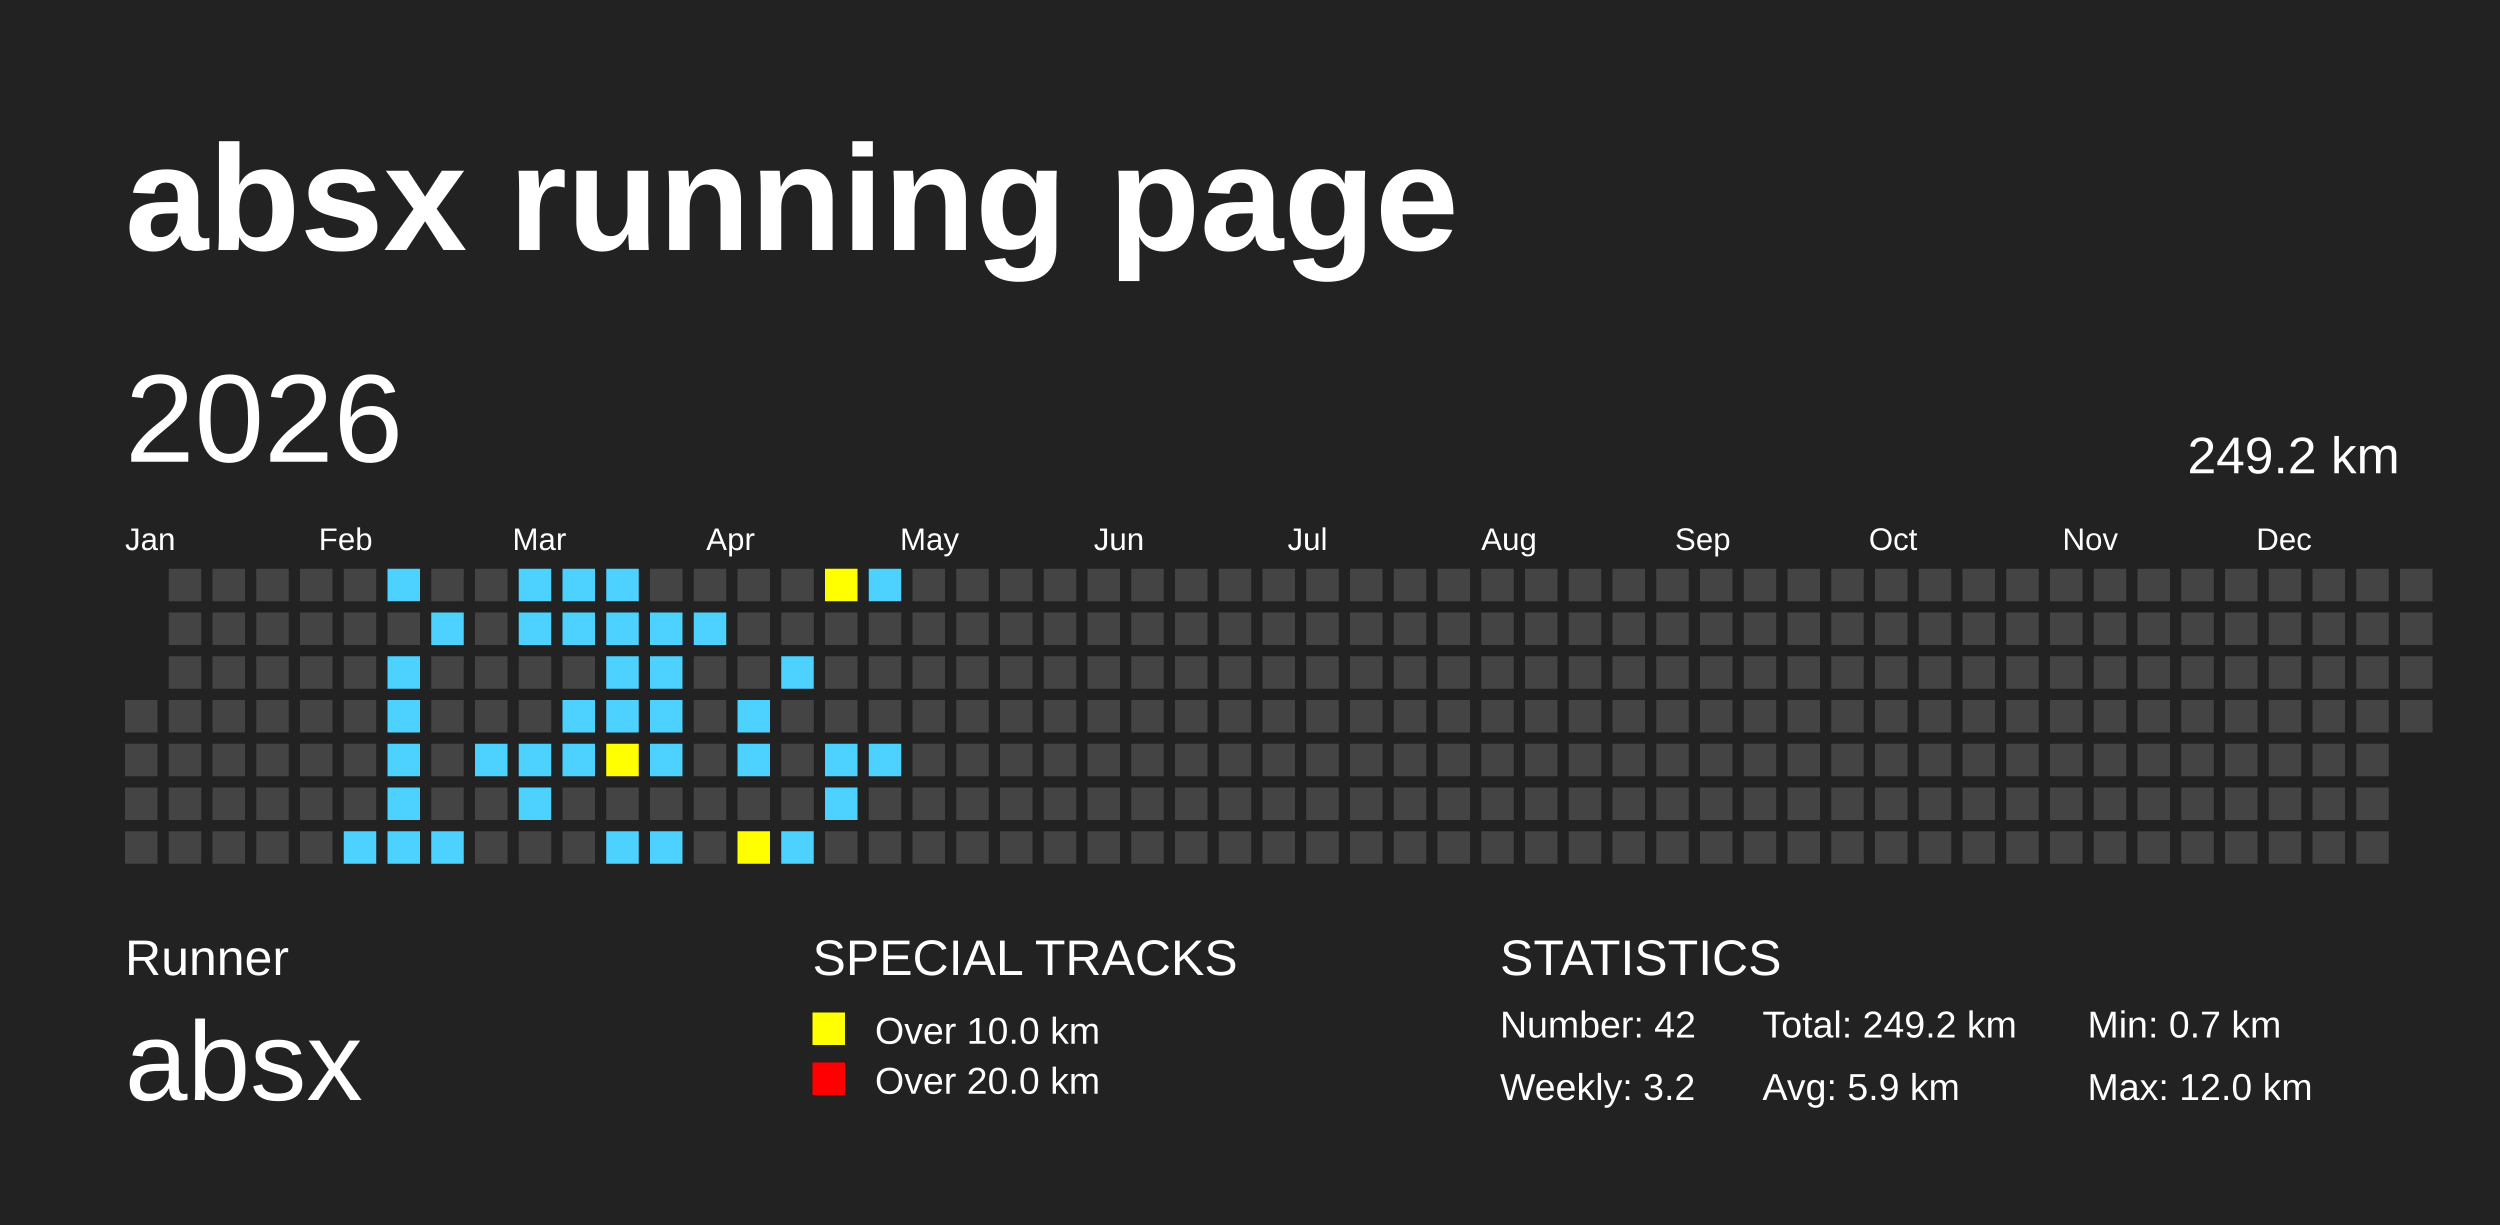
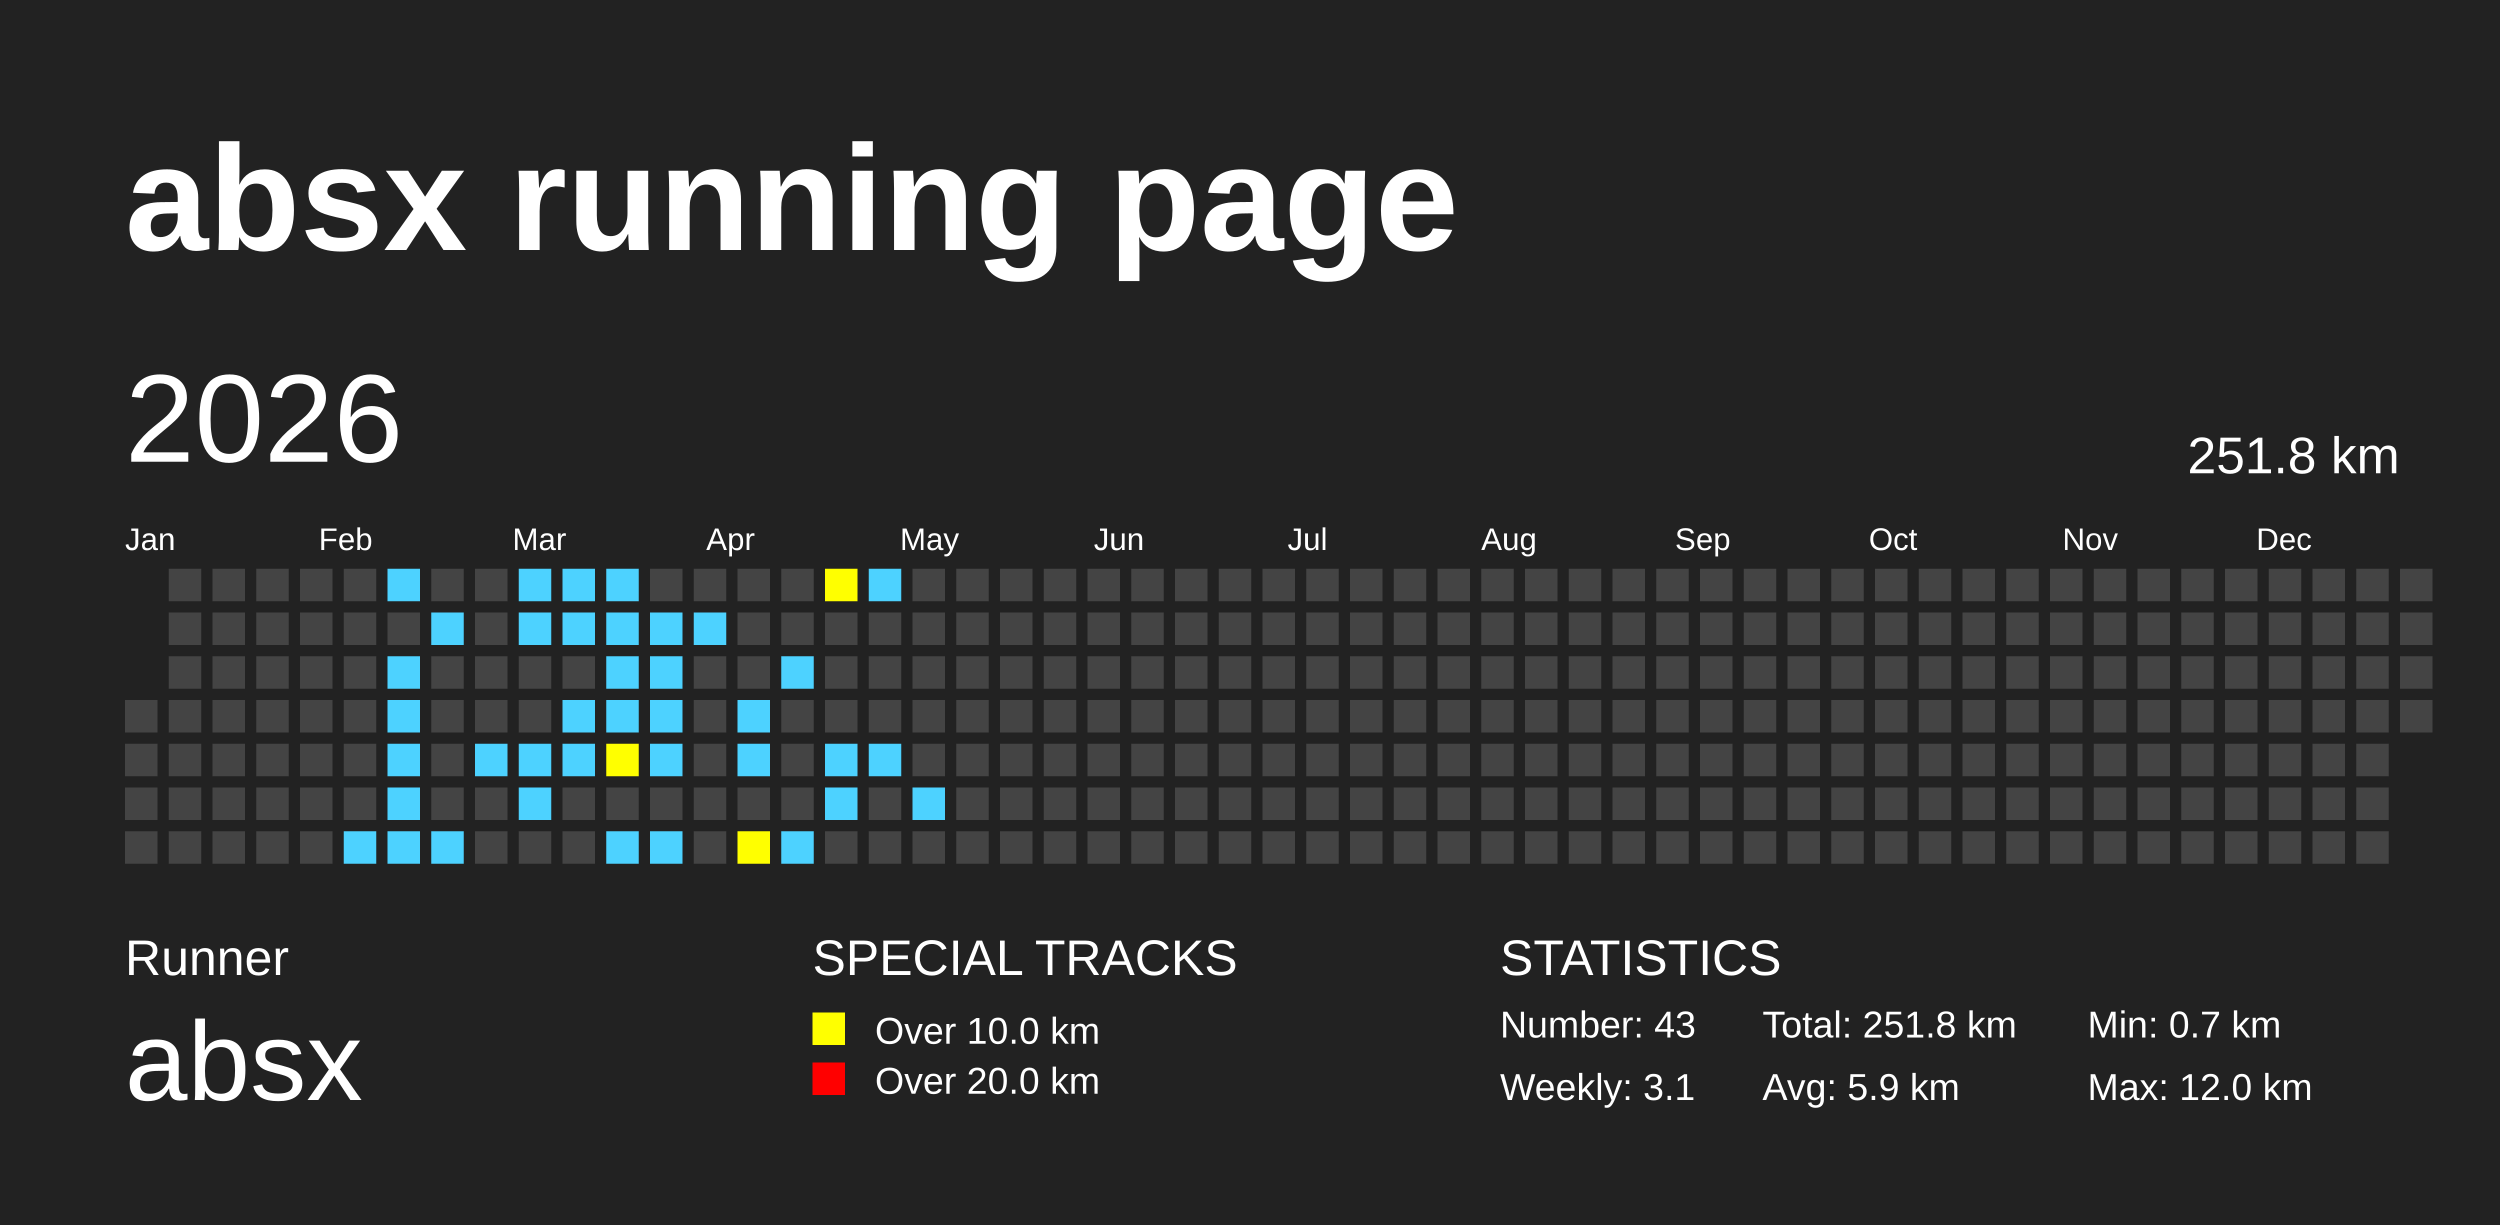
<svg xmlns="http://www.w3.org/2000/svg" baseProfile="full" height="98mm" version="1.1" viewBox="0,0,200,98" width="200mm">
  <defs />
  <rect fill="#222222" height="98" width="200" x="0" y="0" />
  <text fill="#FFFFFF" style="font-size:12px; font-family:Arial; font-weight:bold;" x="10" y="20">absx running page</text>
  <text fill="#FFFFFF" style="font-size:4px; font-family:Arial" x="10" y="78">Runner</text>
  <text fill="#FFFFFF" style="font-size:9px; font-family:Arial" x="10" y="88">absx</text>
  <text fill="#FFFFFF" style="font-size:4px; font-family:Arial" x="65" y="78">SPECIAL TRACKS</text>
  <rect fill="yellow" height="2.6" width="2.6" x="65" y="81" />
  <text fill="#FFFFFF" style="font-size:3px; font-family:Arial" x="70" y="83.5">Over 10.0 km</text>
  <rect fill="red" height="2.6" width="2.6" x="65" y="85" />
  <text fill="#FFFFFF" style="font-size:3px; font-family:Arial" x="70" y="87.5">Over 20.0 km</text>
  <text fill="#FFFFFF" style="font-size:4px; font-family:Arial" x="120" y="78">STATISTICS</text>
-   <text fill="#FFFFFF" style="font-size:3px; font-family:Arial" x="120" y="83">Number: 42</text>
-   <text fill="#FFFFFF" style="font-size:3px; font-family:Arial" x="120" y="88">Weekly: 3.2</text>
-   <text fill="#FFFFFF" style="font-size:3px; font-family:Arial" x="141" y="83">Total: 249.2 km</text>
+   <text fill="#FFFFFF" style="font-size:3px; font-family:Arial" x="120" y="83">Number: 43</text>
+   <text fill="#FFFFFF" style="font-size:3px; font-family:Arial" x="120" y="88">Weekly: 3.1</text>
+   <text fill="#FFFFFF" style="font-size:3px; font-family:Arial" x="141" y="83">Total: 251.8 km</text>
  <text fill="#FFFFFF" style="font-size:3px; font-family:Arial" x="141" y="88">Avg: 5.9 km</text>
  <text fill="#FFFFFF" style="font-size:3px; font-family:Arial" x="167" y="83">Min: 0.7 km</text>
  <text fill="#FFFFFF" style="font-size:3px; font-family:Arial" x="167" y="88">Max: 12.0 km</text>
  <text dominant-baseline="hanging" fill="#FFFFFF" style="font-size:10.0px; font-family:Arial;" x="10" y="30">2026</text>
-   <text dominant-baseline="hanging" fill="#FFFFFF" style="font-size:4.125px; font-family:Arial;" x="175" y="35">249.2 km</text>
+   <text dominant-baseline="hanging" fill="#FFFFFF" style="font-size:4.125px; font-family:Arial;" x="175" y="35">251.8 km</text>
  <text fill="#FFFFFF" style="font-size:2.5px; font-family:Arial" x="10.0" y="44">Jan</text>
  <text fill="#FFFFFF" style="font-size:2.5px; font-family:Arial" x="25.5" y="44">Feb</text>
  <text fill="#FFFFFF" style="font-size:2.5px; font-family:Arial" x="41.0" y="44">Mar</text>
  <text fill="#FFFFFF" style="font-size:2.5px; font-family:Arial" x="56.5" y="44">Apr</text>
  <text fill="#FFFFFF" style="font-size:2.5px; font-family:Arial" x="72.0" y="44">May</text>
  <text fill="#FFFFFF" style="font-size:2.5px; font-family:Arial" x="87.5" y="44">Jun</text>
  <text fill="#FFFFFF" style="font-size:2.5px; font-family:Arial" x="103.0" y="44">Jul</text>
  <text fill="#FFFFFF" style="font-size:2.5px; font-family:Arial" x="118.5" y="44">Aug</text>
  <text fill="#FFFFFF" style="font-size:2.5px; font-family:Arial" x="134.0" y="44">Sep</text>
  <text fill="#FFFFFF" style="font-size:2.5px; font-family:Arial" x="149.5" y="44">Oct</text>
  <text fill="#FFFFFF" style="font-size:2.5px; font-family:Arial" x="165.0" y="44">Nov</text>
  <text fill="#FFFFFF" style="font-size:2.5px; font-family:Arial" x="180.5" y="44">Dec</text>
  <rect fill="#444444" height="2.6" width="2.6" x="10.0" y="56.0" />
  <rect fill="#444444" height="2.6" width="2.6" x="10.0" y="59.5" />
  <rect fill="#444444" height="2.6" width="2.6" x="10.0" y="63.0" />
  <rect fill="#444444" height="2.6" width="2.6" x="10.0" y="66.5" />
  <rect fill="#444444" height="2.6" width="2.6" x="13.5" y="45.5" />
  <rect fill="#444444" height="2.6" width="2.6" x="13.5" y="49.0" />
  <rect fill="#444444" height="2.6" width="2.6" x="13.5" y="52.5" />
  <rect fill="#444444" height="2.6" width="2.6" x="13.5" y="56.0" />
  <rect fill="#444444" height="2.6" width="2.6" x="13.5" y="59.5" />
  <rect fill="#444444" height="2.6" width="2.6" x="13.5" y="63.0" />
  <rect fill="#444444" height="2.6" width="2.6" x="13.5" y="66.5" />
  <rect fill="#444444" height="2.6" width="2.6" x="17.0" y="45.5" />
  <rect fill="#444444" height="2.6" width="2.6" x="17.0" y="49.0" />
  <rect fill="#444444" height="2.6" width="2.6" x="17.0" y="52.5" />
  <rect fill="#444444" height="2.6" width="2.6" x="17.0" y="56.0" />
  <rect fill="#444444" height="2.6" width="2.6" x="17.0" y="59.5" />
  <rect fill="#444444" height="2.6" width="2.6" x="17.0" y="63.0" />
  <rect fill="#444444" height="2.6" width="2.6" x="17.0" y="66.5" />
  <rect fill="#444444" height="2.6" width="2.6" x="20.5" y="45.5" />
  <rect fill="#444444" height="2.6" width="2.6" x="20.5" y="49.0" />
  <rect fill="#444444" height="2.6" width="2.6" x="20.5" y="52.5" />
  <rect fill="#444444" height="2.6" width="2.6" x="20.5" y="56.0" />
  <rect fill="#444444" height="2.6" width="2.6" x="20.5" y="59.5" />
  <rect fill="#444444" height="2.6" width="2.6" x="20.5" y="63.0" />
  <rect fill="#444444" height="2.6" width="2.6" x="20.5" y="66.5" />
  <rect fill="#444444" height="2.6" width="2.6" x="24.0" y="45.5" />
  <rect fill="#444444" height="2.6" width="2.6" x="24.0" y="49.0" />
  <rect fill="#444444" height="2.6" width="2.6" x="24.0" y="52.5" />
  <rect fill="#444444" height="2.6" width="2.6" x="24.0" y="56.0" />
  <rect fill="#444444" height="2.6" width="2.6" x="24.0" y="59.5" />
  <rect fill="#444444" height="2.6" width="2.6" x="24.0" y="63.0" />
  <rect fill="#444444" height="2.6" width="2.6" x="24.0" y="66.5" />
  <rect fill="#444444" height="2.6" width="2.6" x="27.5" y="45.5" />
  <rect fill="#444444" height="2.6" width="2.6" x="27.5" y="49.0" />
  <rect fill="#444444" height="2.6" width="2.6" x="27.5" y="52.5" />
  <rect fill="#444444" height="2.6" width="2.6" x="27.5" y="56.0" />
  <rect fill="#444444" height="2.6" width="2.6" x="27.5" y="59.5" />
  <rect fill="#444444" height="2.6" width="2.6" x="27.5" y="63.0" />
  <rect fill="#4DD2FF" height="2.6" width="2.6" x="27.5" y="66.5" />
  <rect fill="#4DD2FF" height="2.6" width="2.6" x="31.0" y="45.5" />
  <rect fill="#444444" height="2.6" width="2.6" x="31.0" y="49.0" />
  <rect fill="#4DD2FF" height="2.6" width="2.6" x="31.0" y="52.5" />
  <rect fill="#4DD2FF" height="2.6" width="2.6" x="31.0" y="56.0" />
  <rect fill="#4DD2FF" height="2.6" width="2.6" x="31.0" y="59.5" />
  <rect fill="#4DD2FF" height="2.6" width="2.6" x="31.0" y="63.0" />
  <rect fill="#4DD2FF" height="2.6" width="2.6" x="31.0" y="66.5" />
  <rect fill="#444444" height="2.6" width="2.6" x="34.5" y="45.5" />
  <rect fill="#4DD2FF" height="2.6" width="2.6" x="34.5" y="49.0" />
  <rect fill="#444444" height="2.6" width="2.6" x="34.5" y="52.5" />
  <rect fill="#444444" height="2.6" width="2.6" x="34.5" y="56.0" />
  <rect fill="#444444" height="2.6" width="2.6" x="34.5" y="59.5" />
  <rect fill="#444444" height="2.6" width="2.6" x="34.5" y="63.0" />
  <rect fill="#4DD2FF" height="2.6" width="2.6" x="34.5" y="66.5" />
  <rect fill="#444444" height="2.6" width="2.6" x="38.0" y="45.5" />
  <rect fill="#444444" height="2.6" width="2.6" x="38.0" y="49.0" />
  <rect fill="#444444" height="2.6" width="2.6" x="38.0" y="52.5" />
  <rect fill="#444444" height="2.6" width="2.6" x="38.0" y="56.0" />
  <rect fill="#4DD2FF" height="2.6" width="2.6" x="38.0" y="59.5" />
  <rect fill="#444444" height="2.6" width="2.6" x="38.0" y="63.0" />
  <rect fill="#444444" height="2.6" width="2.6" x="38.0" y="66.5" />
  <rect fill="#4DD2FF" height="2.6" width="2.6" x="41.5" y="45.5" />
  <rect fill="#4DD2FF" height="2.6" width="2.6" x="41.5" y="49.0" />
  <rect fill="#444444" height="2.6" width="2.6" x="41.5" y="52.5" />
  <rect fill="#444444" height="2.6" width="2.6" x="41.5" y="56.0" />
  <rect fill="#4DD2FF" height="2.6" width="2.6" x="41.5" y="59.5" />
  <rect fill="#4DD2FF" height="2.6" width="2.6" x="41.5" y="63.0" />
  <rect fill="#444444" height="2.6" width="2.6" x="41.5" y="66.5" />
  <rect fill="#4DD2FF" height="2.6" width="2.6" x="45.0" y="45.5" />
  <rect fill="#4DD2FF" height="2.6" width="2.6" x="45.0" y="49.0" />
  <rect fill="#444444" height="2.6" width="2.6" x="45.0" y="52.5" />
  <rect fill="#4DD2FF" height="2.6" width="2.6" x="45.0" y="56.0" />
  <rect fill="#4DD2FF" height="2.6" width="2.6" x="45.0" y="59.5" />
  <rect fill="#444444" height="2.6" width="2.6" x="45.0" y="63.0" />
  <rect fill="#444444" height="2.6" width="2.6" x="45.0" y="66.5" />
  <rect fill="#4DD2FF" height="2.6" width="2.6" x="48.5" y="45.5" />
  <rect fill="#4DD2FF" height="2.6" width="2.6" x="48.5" y="49.0" />
  <rect fill="#4DD2FF" height="2.6" width="2.6" x="48.5" y="52.5" />
  <rect fill="#4DD2FF" height="2.6" width="2.6" x="48.5" y="56.0" />
  <rect fill="yellow" height="2.6" width="2.6" x="48.5" y="59.5" />
  <rect fill="#444444" height="2.6" width="2.6" x="48.5" y="63.0" />
  <rect fill="#4DD2FF" height="2.6" width="2.6" x="48.5" y="66.5" />
  <rect fill="#444444" height="2.6" width="2.6" x="52.0" y="45.5" />
  <rect fill="#4DD2FF" height="2.6" width="2.6" x="52.0" y="49.0" />
  <rect fill="#4DD2FF" height="2.6" width="2.6" x="52.0" y="52.5" />
  <rect fill="#4DD2FF" height="2.6" width="2.6" x="52.0" y="56.0" />
  <rect fill="#4DD2FF" height="2.6" width="2.6" x="52.0" y="59.5" />
  <rect fill="#444444" height="2.6" width="2.6" x="52.0" y="63.0" />
  <rect fill="#4DD2FF" height="2.6" width="2.6" x="52.0" y="66.5" />
  <rect fill="#444444" height="2.6" width="2.6" x="55.5" y="45.5" />
  <rect fill="#4DD2FF" height="2.6" width="2.6" x="55.5" y="49.0" />
  <rect fill="#444444" height="2.6" width="2.6" x="55.5" y="52.5" />
  <rect fill="#444444" height="2.6" width="2.6" x="55.5" y="56.0" />
  <rect fill="#444444" height="2.6" width="2.6" x="55.5" y="59.5" />
  <rect fill="#444444" height="2.6" width="2.6" x="55.5" y="63.0" />
  <rect fill="#444444" height="2.6" width="2.6" x="55.5" y="66.5" />
  <rect fill="#444444" height="2.6" width="2.6" x="59.0" y="45.5" />
  <rect fill="#444444" height="2.6" width="2.6" x="59.0" y="49.0" />
  <rect fill="#444444" height="2.6" width="2.6" x="59.0" y="52.5" />
  <rect fill="#4DD2FF" height="2.6" width="2.6" x="59.0" y="56.0" />
  <rect fill="#4DD2FF" height="2.6" width="2.6" x="59.0" y="59.5" />
  <rect fill="#444444" height="2.6" width="2.6" x="59.0" y="63.0" />
  <rect fill="yellow" height="2.6" width="2.6" x="59.0" y="66.5" />
  <rect fill="#444444" height="2.6" width="2.6" x="62.5" y="45.5" />
  <rect fill="#444444" height="2.6" width="2.6" x="62.5" y="49.0" />
  <rect fill="#4DD2FF" height="2.6" width="2.6" x="62.5" y="52.5" />
  <rect fill="#444444" height="2.6" width="2.6" x="62.5" y="56.0" />
  <rect fill="#444444" height="2.6" width="2.6" x="62.5" y="59.5" />
  <rect fill="#444444" height="2.6" width="2.6" x="62.5" y="63.0" />
  <rect fill="#4DD2FF" height="2.6" width="2.6" x="62.5" y="66.5" />
  <rect fill="yellow" height="2.6" width="2.6" x="66.0" y="45.5" />
  <rect fill="#444444" height="2.6" width="2.6" x="66.0" y="49.0" />
  <rect fill="#444444" height="2.6" width="2.6" x="66.0" y="52.5" />
  <rect fill="#444444" height="2.6" width="2.6" x="66.0" y="56.0" />
  <rect fill="#4DD2FF" height="2.6" width="2.6" x="66.0" y="59.5" />
  <rect fill="#4DD2FF" height="2.6" width="2.6" x="66.0" y="63.0" />
  <rect fill="#444444" height="2.6" width="2.6" x="66.0" y="66.5" />
  <rect fill="#4DD2FF" height="2.6" width="2.6" x="69.5" y="45.5" />
  <rect fill="#444444" height="2.6" width="2.6" x="69.5" y="49.0" />
  <rect fill="#444444" height="2.6" width="2.6" x="69.5" y="52.5" />
  <rect fill="#444444" height="2.6" width="2.6" x="69.5" y="56.0" />
  <rect fill="#4DD2FF" height="2.6" width="2.6" x="69.5" y="59.5" />
  <rect fill="#444444" height="2.6" width="2.6" x="69.5" y="63.0" />
  <rect fill="#444444" height="2.6" width="2.6" x="69.5" y="66.5" />
  <rect fill="#444444" height="2.6" width="2.6" x="73.0" y="45.5" />
  <rect fill="#444444" height="2.6" width="2.6" x="73.0" y="49.0" />
  <rect fill="#444444" height="2.6" width="2.6" x="73.0" y="52.5" />
  <rect fill="#444444" height="2.6" width="2.6" x="73.0" y="56.0" />
  <rect fill="#444444" height="2.6" width="2.6" x="73.0" y="59.5" />
-   <rect fill="#444444" height="2.6" width="2.6" x="73.0" y="63.0" />
+   <rect fill="#4DD2FF" height="2.6" width="2.6" x="73.0" y="63.0" />
  <rect fill="#444444" height="2.6" width="2.6" x="73.0" y="66.5" />
  <rect fill="#444444" height="2.6" width="2.6" x="76.5" y="45.5" />
  <rect fill="#444444" height="2.6" width="2.6" x="76.5" y="49.0" />
  <rect fill="#444444" height="2.6" width="2.6" x="76.5" y="52.5" />
  <rect fill="#444444" height="2.6" width="2.6" x="76.5" y="56.0" />
  <rect fill="#444444" height="2.6" width="2.6" x="76.5" y="59.5" />
  <rect fill="#444444" height="2.6" width="2.6" x="76.5" y="63.0" />
  <rect fill="#444444" height="2.6" width="2.6" x="76.5" y="66.5" />
  <rect fill="#444444" height="2.6" width="2.6" x="80.0" y="45.5" />
  <rect fill="#444444" height="2.6" width="2.6" x="80.0" y="49.0" />
  <rect fill="#444444" height="2.6" width="2.6" x="80.0" y="52.5" />
  <rect fill="#444444" height="2.6" width="2.6" x="80.0" y="56.0" />
  <rect fill="#444444" height="2.6" width="2.6" x="80.0" y="59.5" />
  <rect fill="#444444" height="2.6" width="2.6" x="80.0" y="63.0" />
  <rect fill="#444444" height="2.6" width="2.6" x="80.0" y="66.5" />
  <rect fill="#444444" height="2.6" width="2.6" x="83.5" y="45.5" />
  <rect fill="#444444" height="2.6" width="2.6" x="83.5" y="49.0" />
  <rect fill="#444444" height="2.6" width="2.6" x="83.5" y="52.5" />
  <rect fill="#444444" height="2.6" width="2.6" x="83.5" y="56.0" />
  <rect fill="#444444" height="2.6" width="2.6" x="83.5" y="59.5" />
  <rect fill="#444444" height="2.6" width="2.6" x="83.5" y="63.0" />
  <rect fill="#444444" height="2.6" width="2.6" x="83.5" y="66.5" />
  <rect fill="#444444" height="2.6" width="2.6" x="87.0" y="45.5" />
  <rect fill="#444444" height="2.6" width="2.6" x="87.0" y="49.0" />
  <rect fill="#444444" height="2.6" width="2.6" x="87.0" y="52.5" />
  <rect fill="#444444" height="2.6" width="2.6" x="87.0" y="56.0" />
  <rect fill="#444444" height="2.6" width="2.6" x="87.0" y="59.5" />
  <rect fill="#444444" height="2.6" width="2.6" x="87.0" y="63.0" />
  <rect fill="#444444" height="2.6" width="2.6" x="87.0" y="66.5" />
  <rect fill="#444444" height="2.6" width="2.6" x="90.5" y="45.5" />
  <rect fill="#444444" height="2.6" width="2.6" x="90.5" y="49.0" />
  <rect fill="#444444" height="2.6" width="2.6" x="90.5" y="52.5" />
  <rect fill="#444444" height="2.6" width="2.6" x="90.5" y="56.0" />
  <rect fill="#444444" height="2.6" width="2.6" x="90.5" y="59.5" />
  <rect fill="#444444" height="2.6" width="2.6" x="90.5" y="63.0" />
  <rect fill="#444444" height="2.6" width="2.6" x="90.5" y="66.5" />
  <rect fill="#444444" height="2.6" width="2.6" x="94.0" y="45.5" />
  <rect fill="#444444" height="2.6" width="2.6" x="94.0" y="49.0" />
  <rect fill="#444444" height="2.6" width="2.6" x="94.0" y="52.5" />
  <rect fill="#444444" height="2.6" width="2.6" x="94.0" y="56.0" />
  <rect fill="#444444" height="2.6" width="2.6" x="94.0" y="59.5" />
  <rect fill="#444444" height="2.6" width="2.6" x="94.0" y="63.0" />
  <rect fill="#444444" height="2.6" width="2.6" x="94.0" y="66.5" />
  <rect fill="#444444" height="2.6" width="2.6" x="97.5" y="45.5" />
  <rect fill="#444444" height="2.6" width="2.6" x="97.5" y="49.0" />
  <rect fill="#444444" height="2.6" width="2.6" x="97.5" y="52.5" />
  <rect fill="#444444" height="2.6" width="2.6" x="97.5" y="56.0" />
  <rect fill="#444444" height="2.6" width="2.6" x="97.5" y="59.5" />
  <rect fill="#444444" height="2.6" width="2.6" x="97.5" y="63.0" />
  <rect fill="#444444" height="2.6" width="2.6" x="97.5" y="66.5" />
  <rect fill="#444444" height="2.6" width="2.6" x="101.0" y="45.5" />
  <rect fill="#444444" height="2.6" width="2.6" x="101.0" y="49.0" />
  <rect fill="#444444" height="2.6" width="2.6" x="101.0" y="52.5" />
  <rect fill="#444444" height="2.6" width="2.6" x="101.0" y="56.0" />
  <rect fill="#444444" height="2.6" width="2.6" x="101.0" y="59.5" />
  <rect fill="#444444" height="2.6" width="2.6" x="101.0" y="63.0" />
  <rect fill="#444444" height="2.6" width="2.6" x="101.0" y="66.5" />
  <rect fill="#444444" height="2.6" width="2.6" x="104.5" y="45.5" />
  <rect fill="#444444" height="2.6" width="2.6" x="104.5" y="49.0" />
  <rect fill="#444444" height="2.6" width="2.6" x="104.5" y="52.5" />
  <rect fill="#444444" height="2.6" width="2.6" x="104.5" y="56.0" />
  <rect fill="#444444" height="2.6" width="2.6" x="104.5" y="59.5" />
  <rect fill="#444444" height="2.6" width="2.6" x="104.5" y="63.0" />
  <rect fill="#444444" height="2.6" width="2.6" x="104.5" y="66.5" />
  <rect fill="#444444" height="2.6" width="2.6" x="108.0" y="45.5" />
  <rect fill="#444444" height="2.6" width="2.6" x="108.0" y="49.0" />
  <rect fill="#444444" height="2.6" width="2.6" x="108.0" y="52.5" />
  <rect fill="#444444" height="2.6" width="2.6" x="108.0" y="56.0" />
  <rect fill="#444444" height="2.6" width="2.6" x="108.0" y="59.5" />
  <rect fill="#444444" height="2.6" width="2.6" x="108.0" y="63.0" />
  <rect fill="#444444" height="2.6" width="2.6" x="108.0" y="66.5" />
  <rect fill="#444444" height="2.6" width="2.6" x="111.5" y="45.5" />
  <rect fill="#444444" height="2.6" width="2.6" x="111.5" y="49.0" />
  <rect fill="#444444" height="2.6" width="2.6" x="111.5" y="52.5" />
  <rect fill="#444444" height="2.6" width="2.6" x="111.5" y="56.0" />
  <rect fill="#444444" height="2.6" width="2.6" x="111.5" y="59.5" />
  <rect fill="#444444" height="2.6" width="2.6" x="111.5" y="63.0" />
  <rect fill="#444444" height="2.6" width="2.6" x="111.5" y="66.5" />
  <rect fill="#444444" height="2.6" width="2.6" x="115.0" y="45.5" />
  <rect fill="#444444" height="2.6" width="2.6" x="115.0" y="49.0" />
  <rect fill="#444444" height="2.6" width="2.6" x="115.0" y="52.5" />
  <rect fill="#444444" height="2.6" width="2.6" x="115.0" y="56.0" />
  <rect fill="#444444" height="2.6" width="2.6" x="115.0" y="59.5" />
  <rect fill="#444444" height="2.6" width="2.6" x="115.0" y="63.0" />
  <rect fill="#444444" height="2.6" width="2.6" x="115.0" y="66.5" />
  <rect fill="#444444" height="2.6" width="2.6" x="118.5" y="45.5" />
  <rect fill="#444444" height="2.6" width="2.6" x="118.5" y="49.0" />
  <rect fill="#444444" height="2.6" width="2.6" x="118.5" y="52.5" />
  <rect fill="#444444" height="2.6" width="2.6" x="118.5" y="56.0" />
  <rect fill="#444444" height="2.6" width="2.6" x="118.5" y="59.5" />
  <rect fill="#444444" height="2.6" width="2.6" x="118.5" y="63.0" />
  <rect fill="#444444" height="2.6" width="2.6" x="118.5" y="66.5" />
  <rect fill="#444444" height="2.6" width="2.6" x="122.0" y="45.5" />
  <rect fill="#444444" height="2.6" width="2.6" x="122.0" y="49.0" />
  <rect fill="#444444" height="2.6" width="2.6" x="122.0" y="52.5" />
  <rect fill="#444444" height="2.6" width="2.6" x="122.0" y="56.0" />
  <rect fill="#444444" height="2.6" width="2.6" x="122.0" y="59.5" />
  <rect fill="#444444" height="2.6" width="2.6" x="122.0" y="63.0" />
  <rect fill="#444444" height="2.6" width="2.6" x="122.0" y="66.5" />
  <rect fill="#444444" height="2.6" width="2.6" x="125.5" y="45.5" />
  <rect fill="#444444" height="2.6" width="2.6" x="125.5" y="49.0" />
  <rect fill="#444444" height="2.6" width="2.6" x="125.5" y="52.5" />
  <rect fill="#444444" height="2.6" width="2.6" x="125.5" y="56.0" />
  <rect fill="#444444" height="2.6" width="2.6" x="125.5" y="59.5" />
  <rect fill="#444444" height="2.6" width="2.6" x="125.5" y="63.0" />
  <rect fill="#444444" height="2.6" width="2.6" x="125.5" y="66.5" />
  <rect fill="#444444" height="2.6" width="2.6" x="129.0" y="45.5" />
  <rect fill="#444444" height="2.6" width="2.6" x="129.0" y="49.0" />
  <rect fill="#444444" height="2.6" width="2.6" x="129.0" y="52.5" />
  <rect fill="#444444" height="2.6" width="2.6" x="129.0" y="56.0" />
  <rect fill="#444444" height="2.6" width="2.6" x="129.0" y="59.5" />
  <rect fill="#444444" height="2.6" width="2.6" x="129.0" y="63.0" />
  <rect fill="#444444" height="2.6" width="2.6" x="129.0" y="66.5" />
  <rect fill="#444444" height="2.6" width="2.6" x="132.5" y="45.5" />
  <rect fill="#444444" height="2.6" width="2.6" x="132.5" y="49.0" />
  <rect fill="#444444" height="2.6" width="2.6" x="132.5" y="52.5" />
  <rect fill="#444444" height="2.6" width="2.6" x="132.5" y="56.0" />
  <rect fill="#444444" height="2.6" width="2.6" x="132.5" y="59.5" />
  <rect fill="#444444" height="2.6" width="2.6" x="132.5" y="63.0" />
  <rect fill="#444444" height="2.6" width="2.6" x="132.5" y="66.5" />
  <rect fill="#444444" height="2.6" width="2.6" x="136.0" y="45.5" />
  <rect fill="#444444" height="2.6" width="2.6" x="136.0" y="49.0" />
  <rect fill="#444444" height="2.6" width="2.6" x="136.0" y="52.5" />
  <rect fill="#444444" height="2.6" width="2.6" x="136.0" y="56.0" />
  <rect fill="#444444" height="2.6" width="2.6" x="136.0" y="59.5" />
  <rect fill="#444444" height="2.6" width="2.6" x="136.0" y="63.0" />
  <rect fill="#444444" height="2.6" width="2.6" x="136.0" y="66.5" />
  <rect fill="#444444" height="2.6" width="2.6" x="139.5" y="45.5" />
  <rect fill="#444444" height="2.6" width="2.6" x="139.5" y="49.0" />
  <rect fill="#444444" height="2.6" width="2.6" x="139.5" y="52.5" />
  <rect fill="#444444" height="2.6" width="2.6" x="139.5" y="56.0" />
  <rect fill="#444444" height="2.6" width="2.6" x="139.5" y="59.5" />
  <rect fill="#444444" height="2.6" width="2.6" x="139.5" y="63.0" />
  <rect fill="#444444" height="2.6" width="2.6" x="139.5" y="66.5" />
  <rect fill="#444444" height="2.6" width="2.6" x="143.0" y="45.5" />
  <rect fill="#444444" height="2.6" width="2.6" x="143.0" y="49.0" />
  <rect fill="#444444" height="2.6" width="2.6" x="143.0" y="52.5" />
  <rect fill="#444444" height="2.6" width="2.6" x="143.0" y="56.0" />
  <rect fill="#444444" height="2.6" width="2.6" x="143.0" y="59.5" />
  <rect fill="#444444" height="2.6" width="2.6" x="143.0" y="63.0" />
  <rect fill="#444444" height="2.6" width="2.6" x="143.0" y="66.5" />
  <rect fill="#444444" height="2.6" width="2.6" x="146.5" y="45.5" />
  <rect fill="#444444" height="2.6" width="2.6" x="146.5" y="49.0" />
  <rect fill="#444444" height="2.6" width="2.6" x="146.5" y="52.5" />
  <rect fill="#444444" height="2.6" width="2.6" x="146.5" y="56.0" />
  <rect fill="#444444" height="2.6" width="2.6" x="146.5" y="59.5" />
  <rect fill="#444444" height="2.6" width="2.6" x="146.5" y="63.0" />
  <rect fill="#444444" height="2.6" width="2.6" x="146.5" y="66.5" />
  <rect fill="#444444" height="2.6" width="2.6" x="150.0" y="45.5" />
  <rect fill="#444444" height="2.6" width="2.6" x="150.0" y="49.0" />
  <rect fill="#444444" height="2.6" width="2.6" x="150.0" y="52.5" />
  <rect fill="#444444" height="2.6" width="2.6" x="150.0" y="56.0" />
  <rect fill="#444444" height="2.6" width="2.6" x="150.0" y="59.5" />
  <rect fill="#444444" height="2.6" width="2.6" x="150.0" y="63.0" />
  <rect fill="#444444" height="2.6" width="2.6" x="150.0" y="66.5" />
  <rect fill="#444444" height="2.6" width="2.6" x="153.5" y="45.5" />
  <rect fill="#444444" height="2.6" width="2.6" x="153.5" y="49.0" />
  <rect fill="#444444" height="2.6" width="2.6" x="153.5" y="52.5" />
  <rect fill="#444444" height="2.6" width="2.6" x="153.5" y="56.0" />
  <rect fill="#444444" height="2.6" width="2.6" x="153.5" y="59.5" />
  <rect fill="#444444" height="2.6" width="2.6" x="153.5" y="63.0" />
  <rect fill="#444444" height="2.6" width="2.6" x="153.5" y="66.5" />
  <rect fill="#444444" height="2.6" width="2.6" x="157.0" y="45.5" />
  <rect fill="#444444" height="2.6" width="2.6" x="157.0" y="49.0" />
  <rect fill="#444444" height="2.6" width="2.6" x="157.0" y="52.5" />
  <rect fill="#444444" height="2.6" width="2.6" x="157.0" y="56.0" />
  <rect fill="#444444" height="2.6" width="2.6" x="157.0" y="59.5" />
  <rect fill="#444444" height="2.6" width="2.6" x="157.0" y="63.0" />
  <rect fill="#444444" height="2.6" width="2.6" x="157.0" y="66.5" />
  <rect fill="#444444" height="2.6" width="2.6" x="160.5" y="45.5" />
  <rect fill="#444444" height="2.6" width="2.6" x="160.5" y="49.0" />
  <rect fill="#444444" height="2.6" width="2.6" x="160.5" y="52.5" />
  <rect fill="#444444" height="2.6" width="2.6" x="160.5" y="56.0" />
  <rect fill="#444444" height="2.6" width="2.6" x="160.5" y="59.5" />
  <rect fill="#444444" height="2.6" width="2.6" x="160.5" y="63.0" />
  <rect fill="#444444" height="2.6" width="2.6" x="160.5" y="66.5" />
  <rect fill="#444444" height="2.6" width="2.6" x="164.0" y="45.5" />
  <rect fill="#444444" height="2.6" width="2.6" x="164.0" y="49.0" />
  <rect fill="#444444" height="2.6" width="2.6" x="164.0" y="52.5" />
  <rect fill="#444444" height="2.6" width="2.6" x="164.0" y="56.0" />
  <rect fill="#444444" height="2.6" width="2.6" x="164.0" y="59.5" />
  <rect fill="#444444" height="2.6" width="2.6" x="164.0" y="63.0" />
  <rect fill="#444444" height="2.6" width="2.6" x="164.0" y="66.5" />
  <rect fill="#444444" height="2.6" width="2.6" x="167.5" y="45.5" />
  <rect fill="#444444" height="2.6" width="2.6" x="167.5" y="49.0" />
  <rect fill="#444444" height="2.6" width="2.6" x="167.5" y="52.5" />
  <rect fill="#444444" height="2.6" width="2.6" x="167.5" y="56.0" />
  <rect fill="#444444" height="2.6" width="2.6" x="167.5" y="59.5" />
  <rect fill="#444444" height="2.6" width="2.6" x="167.5" y="63.0" />
  <rect fill="#444444" height="2.6" width="2.6" x="167.5" y="66.5" />
  <rect fill="#444444" height="2.6" width="2.6" x="171.0" y="45.5" />
  <rect fill="#444444" height="2.6" width="2.6" x="171.0" y="49.0" />
  <rect fill="#444444" height="2.6" width="2.6" x="171.0" y="52.5" />
  <rect fill="#444444" height="2.6" width="2.6" x="171.0" y="56.0" />
  <rect fill="#444444" height="2.6" width="2.6" x="171.0" y="59.5" />
  <rect fill="#444444" height="2.6" width="2.6" x="171.0" y="63.0" />
  <rect fill="#444444" height="2.6" width="2.6" x="171.0" y="66.5" />
  <rect fill="#444444" height="2.6" width="2.6" x="174.5" y="45.5" />
  <rect fill="#444444" height="2.6" width="2.6" x="174.5" y="49.0" />
  <rect fill="#444444" height="2.6" width="2.6" x="174.5" y="52.5" />
  <rect fill="#444444" height="2.6" width="2.6" x="174.5" y="56.0" />
  <rect fill="#444444" height="2.6" width="2.6" x="174.5" y="59.5" />
  <rect fill="#444444" height="2.6" width="2.6" x="174.5" y="63.0" />
  <rect fill="#444444" height="2.6" width="2.6" x="174.5" y="66.5" />
  <rect fill="#444444" height="2.6" width="2.6" x="178.0" y="45.5" />
  <rect fill="#444444" height="2.6" width="2.6" x="178.0" y="49.0" />
  <rect fill="#444444" height="2.6" width="2.6" x="178.0" y="52.5" />
  <rect fill="#444444" height="2.6" width="2.6" x="178.0" y="56.0" />
  <rect fill="#444444" height="2.6" width="2.6" x="178.0" y="59.5" />
  <rect fill="#444444" height="2.6" width="2.6" x="178.0" y="63.0" />
  <rect fill="#444444" height="2.6" width="2.6" x="178.0" y="66.5" />
  <rect fill="#444444" height="2.6" width="2.6" x="181.5" y="45.5" />
  <rect fill="#444444" height="2.6" width="2.6" x="181.5" y="49.0" />
  <rect fill="#444444" height="2.6" width="2.6" x="181.5" y="52.5" />
  <rect fill="#444444" height="2.6" width="2.6" x="181.5" y="56.0" />
  <rect fill="#444444" height="2.6" width="2.6" x="181.5" y="59.5" />
  <rect fill="#444444" height="2.6" width="2.6" x="181.5" y="63.0" />
  <rect fill="#444444" height="2.6" width="2.6" x="181.5" y="66.5" />
  <rect fill="#444444" height="2.6" width="2.6" x="185.0" y="45.5" />
  <rect fill="#444444" height="2.6" width="2.6" x="185.0" y="49.0" />
  <rect fill="#444444" height="2.6" width="2.6" x="185.0" y="52.5" />
  <rect fill="#444444" height="2.6" width="2.6" x="185.0" y="56.0" />
  <rect fill="#444444" height="2.6" width="2.6" x="185.0" y="59.5" />
  <rect fill="#444444" height="2.6" width="2.6" x="185.0" y="63.0" />
  <rect fill="#444444" height="2.6" width="2.6" x="185.0" y="66.5" />
  <rect fill="#444444" height="2.6" width="2.6" x="188.5" y="45.5" />
  <rect fill="#444444" height="2.6" width="2.6" x="188.5" y="49.0" />
  <rect fill="#444444" height="2.6" width="2.6" x="188.5" y="52.5" />
  <rect fill="#444444" height="2.6" width="2.6" x="188.5" y="56.0" />
  <rect fill="#444444" height="2.6" width="2.6" x="188.5" y="59.5" />
  <rect fill="#444444" height="2.6" width="2.6" x="188.5" y="63.0" />
  <rect fill="#444444" height="2.6" width="2.6" x="188.5" y="66.5" />
  <rect fill="#444444" height="2.6" width="2.6" x="192.0" y="45.5" />
  <rect fill="#444444" height="2.6" width="2.6" x="192.0" y="49.0" />
  <rect fill="#444444" height="2.6" width="2.6" x="192.0" y="52.5" />
  <rect fill="#444444" height="2.6" width="2.6" x="192.0" y="56.0" />
</svg>
